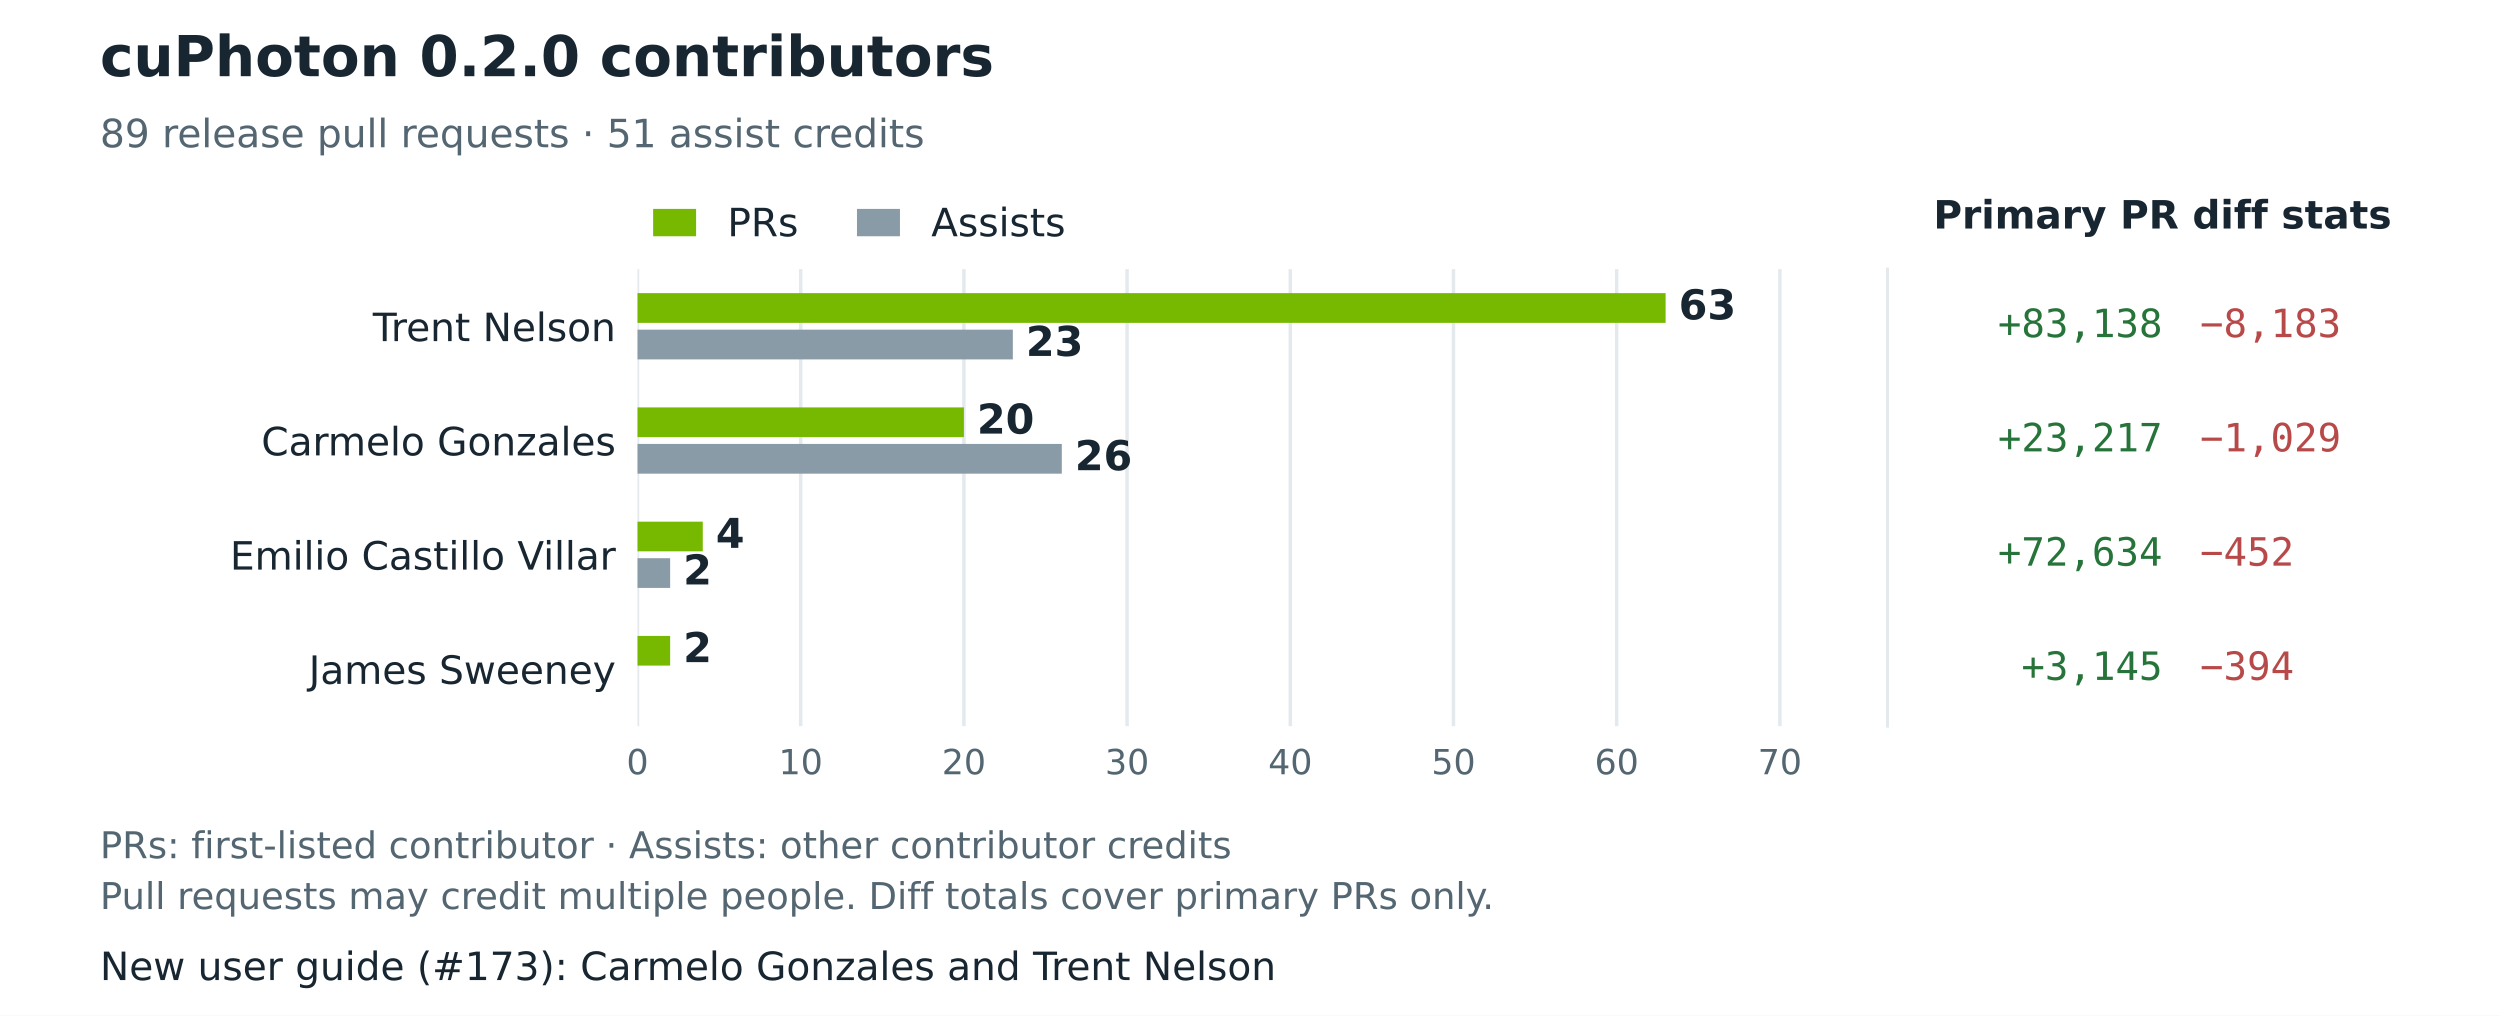
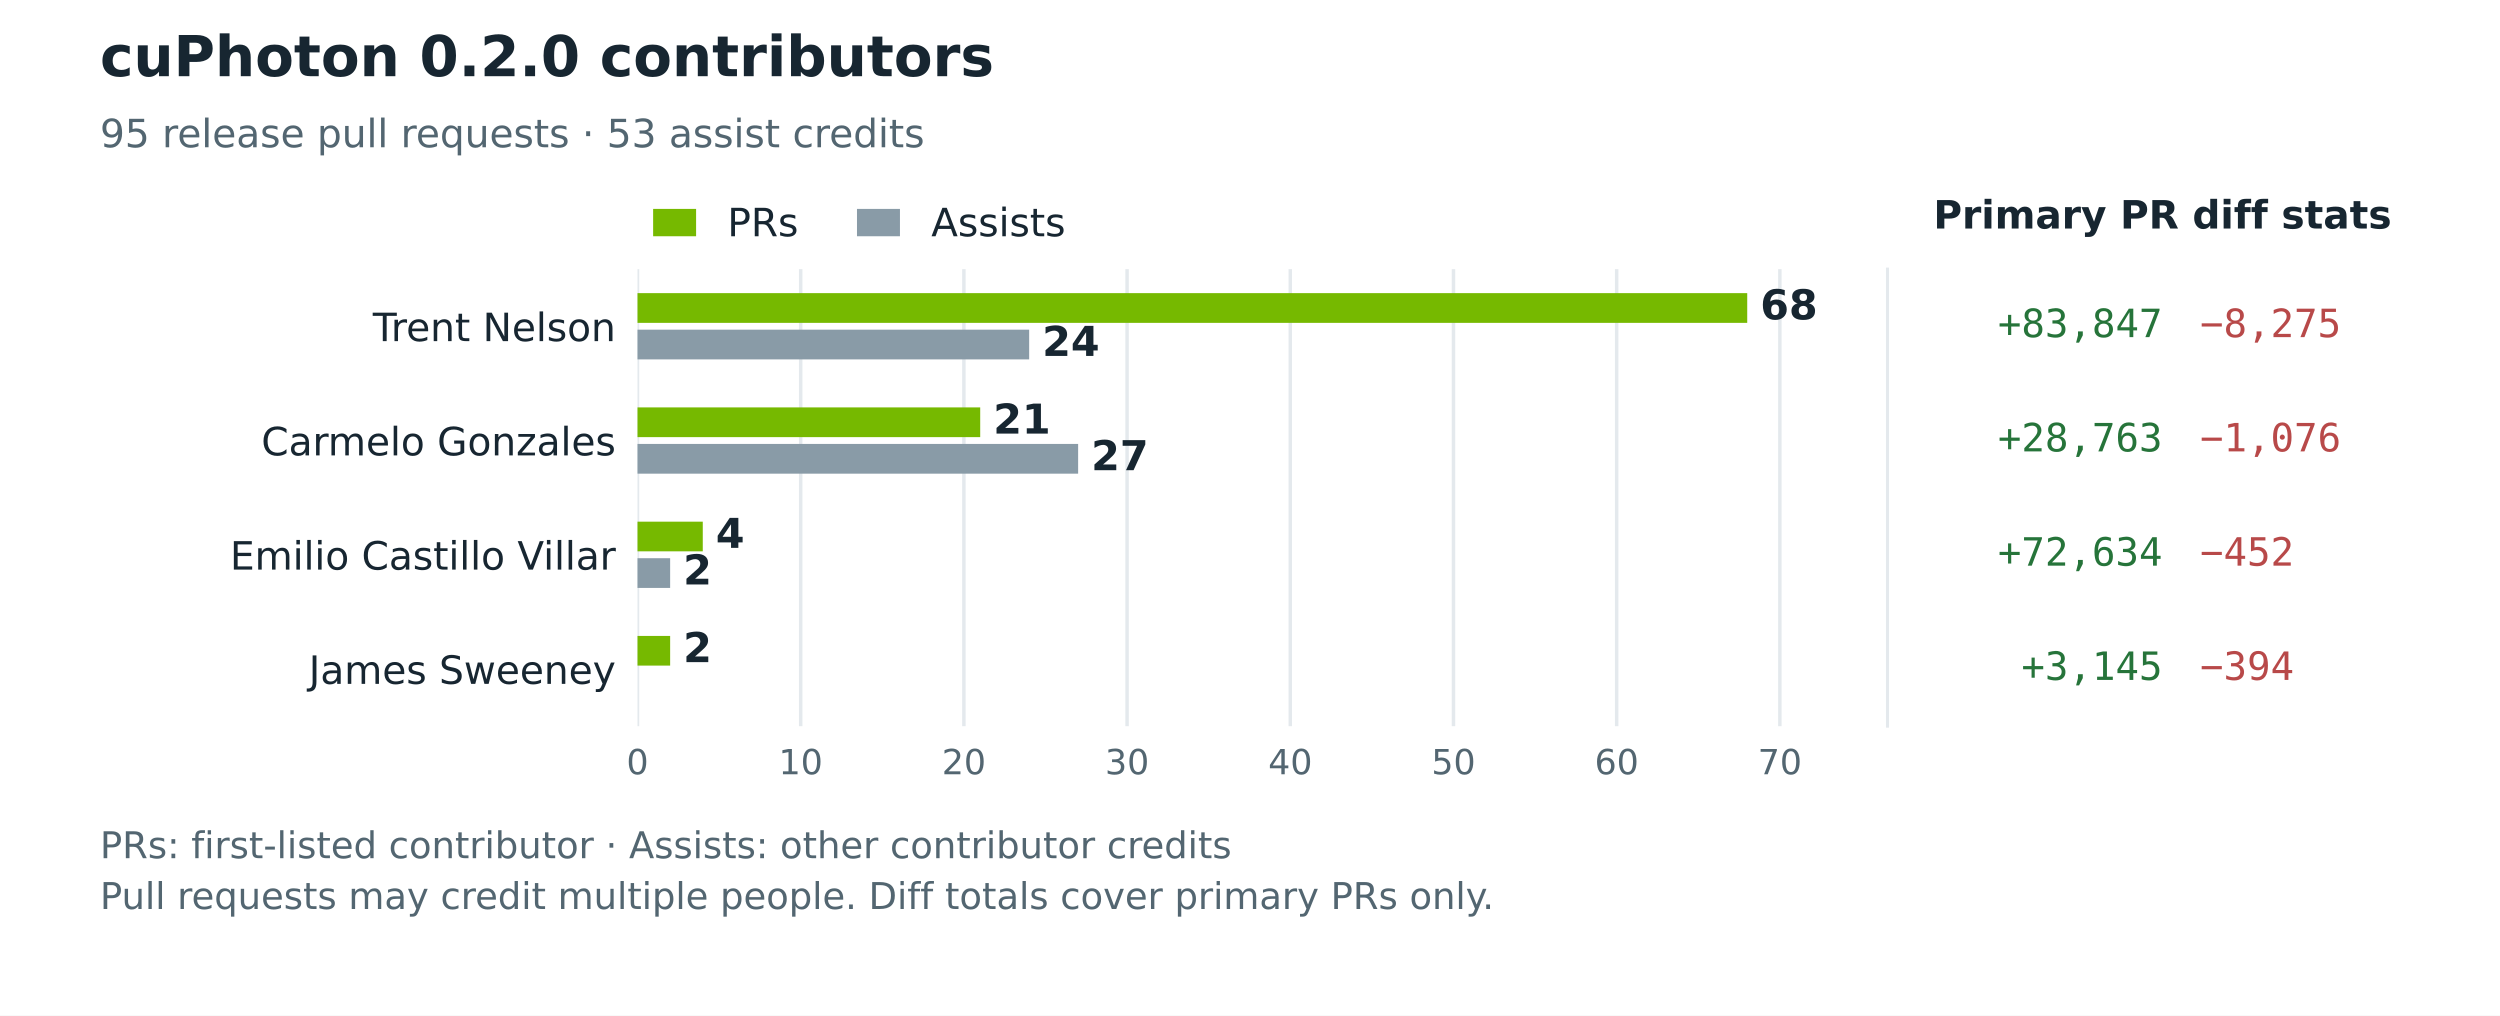
<svg xmlns="http://www.w3.org/2000/svg" width="576pt" height="234pt" viewBox="0 0 576 234" version="1.1">
  <defs>
    <style type="text/css">*{stroke-linejoin: round; stroke-linecap: butt}</style>
  </defs>
  <g id="figure_1">
    <g id="patch_1">
      <path d="M 0 234 L 576 234 L 576 0 L 0 0 z " style="fill: #ffffff" />
    </g>
    <g id="axes_1">
      <g id="patch_2">
        <path d="M 146.88 167.31 L 417.6 167.31 L 417.6 62.01 L 146.88 62.01 z " style="fill: #ffffff" />
      </g>
      <g id="matplotlib.axis_1">
        <g id="xtick_1">
          <g id="line2d_1">
            <path d="M 146.88 167.31 L 146.88 62.01 " clip-path="url(#p522dc4fb20)" style="fill: none; stroke: #e4e9ed; stroke-width: 0.8; stroke-linecap: square" />
          </g>
          <g id="line2d_2" />
          <g id="text_1">
            <text style="fill: #536671; font: 8px 'DejaVu Sans'; text-anchor: middle" x="146.88" y="178.389" transform="rotate(-0 146.88 178.3887)">0</text>
          </g>
        </g>
        <g id="xtick_2">
          <g id="line2d_3">
            <path d="M 184.48 167.31 L 184.48 62.01 " clip-path="url(#p522dc4fb20)" style="fill: none; stroke: #e4e9ed; stroke-width: 0.8; stroke-linecap: square" />
          </g>
          <g id="line2d_4" />
          <g id="text_2">
            <text style="fill: #536671; font: 8px 'DejaVu Sans'; text-anchor: middle" x="184.48" y="178.389" transform="rotate(-0 184.48 178.3887)">10</text>
          </g>
        </g>
        <g id="xtick_3">
          <g id="line2d_5">
            <path d="M 222.08 167.31 L 222.08 62.01 " clip-path="url(#p522dc4fb20)" style="fill: none; stroke: #e4e9ed; stroke-width: 0.8; stroke-linecap: square" />
          </g>
          <g id="line2d_6" />
          <g id="text_3">
            <text style="fill: #536671; font: 8px 'DejaVu Sans'; text-anchor: middle" x="222.08" y="178.389" transform="rotate(-0 222.08 178.3887)">20</text>
          </g>
        </g>
        <g id="xtick_4">
          <g id="line2d_7">
            <path d="M 259.68 167.31 L 259.68 62.01 " clip-path="url(#p522dc4fb20)" style="fill: none; stroke: #e4e9ed; stroke-width: 0.8; stroke-linecap: square" />
          </g>
          <g id="line2d_8" />
          <g id="text_4">
            <text style="fill: #536671; font: 8px 'DejaVu Sans'; text-anchor: middle" x="259.68" y="178.389" transform="rotate(-0 259.68 178.3887)">30</text>
          </g>
        </g>
        <g id="xtick_5">
          <g id="line2d_9">
            <path d="M 297.28 167.31 L 297.28 62.01 " clip-path="url(#p522dc4fb20)" style="fill: none; stroke: #e4e9ed; stroke-width: 0.8; stroke-linecap: square" />
          </g>
          <g id="line2d_10" />
          <g id="text_5">
            <text style="fill: #536671; font: 8px 'DejaVu Sans'; text-anchor: middle" x="297.28" y="178.389" transform="rotate(-0 297.28 178.3887)">40</text>
          </g>
        </g>
        <g id="xtick_6">
          <g id="line2d_11">
            <path d="M 334.88 167.31 L 334.88 62.01 " clip-path="url(#p522dc4fb20)" style="fill: none; stroke: #e4e9ed; stroke-width: 0.8; stroke-linecap: square" />
          </g>
          <g id="line2d_12" />
          <g id="text_6">
            <text style="fill: #536671; font: 8px 'DejaVu Sans'; text-anchor: middle" x="334.88" y="178.389" transform="rotate(-0 334.88 178.3887)">50</text>
          </g>
        </g>
        <g id="xtick_7">
          <g id="line2d_13">
            <path d="M 372.48 167.31 L 372.48 62.01 " clip-path="url(#p522dc4fb20)" style="fill: none; stroke: #e4e9ed; stroke-width: 0.8; stroke-linecap: square" />
          </g>
          <g id="line2d_14" />
          <g id="text_7">
            <text style="fill: #536671; font: 8px 'DejaVu Sans'; text-anchor: middle" x="372.48" y="178.389" transform="rotate(-0 372.48 178.3887)">60</text>
          </g>
        </g>
        <g id="xtick_8">
          <g id="line2d_15">
            <path d="M 410.08 167.31 L 410.08 62.01 " clip-path="url(#p522dc4fb20)" style="fill: none; stroke: #e4e9ed; stroke-width: 0.8; stroke-linecap: square" />
          </g>
          <g id="line2d_16" />
          <g id="text_8">
            <text style="fill: #536671; font: 8px 'DejaVu Sans'; text-anchor: middle" x="410.08" y="178.389" transform="rotate(-0 410.08 178.3887)">70</text>
          </g>
        </g>
      </g>
      <g id="matplotlib.axis_2">
        <g id="ytick_1">
          <g id="line2d_17" />
          <g id="text_9">
            <text style="fill: #172631; font: 9px 'DejaVu Sans'; text-anchor: end" x="141.88" y="78.592" transform="rotate(-0 141.88 78.5918)">Trent Nelson</text>
          </g>
        </g>
        <g id="ytick_2">
          <g id="line2d_18" />
          <g id="text_10">
            <text style="fill: #172631; font: 9px 'DejaVu Sans'; text-anchor: end" x="141.88" y="104.917" transform="rotate(-0 141.88 104.9168)">Carmelo Gonzales</text>
          </g>
        </g>
        <g id="ytick_3">
          <g id="line2d_19" />
          <g id="text_11">
            <text style="fill: #172631; font: 9px 'DejaVu Sans'; text-anchor: end" x="141.88" y="131.242" transform="rotate(-0 141.88 131.2418)">Emilio Castillo Villar</text>
          </g>
        </g>
        <g id="ytick_4">
          <g id="line2d_20" />
          <g id="text_12">
            <text style="fill: #172631; font: 9px 'DejaVu Sans'; text-anchor: end" x="141.88" y="157.567" transform="rotate(-0 141.88 157.5668)">James Sweeney</text>
          </g>
        </g>
      </g>
      <g id="patch_3">
-         <path d="M 146.88 67.538 L 383.76 67.538 L 383.76 74.383 L 146.88 74.383 z " clip-path="url(#p522dc4fb20)" style="fill: #76b900" />
+         <path d="M 146.88 67.538 L 402.56 67.538 L 402.56 74.383 L 146.88 74.383 z " clip-path="url(#p522dc4fb20)" style="fill: #76b900" />
      </g>
      <g id="patch_4">
-         <path d="M 146.88 93.863 L 222.08 93.863 L 222.08 100.708 L 146.88 100.708 z " clip-path="url(#p522dc4fb20)" style="fill: #76b900" />
+         <path d="M 146.88 93.863 L 225.84 93.863 L 225.84 100.708 L 146.88 100.708 z " clip-path="url(#p522dc4fb20)" style="fill: #76b900" />
      </g>
      <g id="patch_5">
        <path d="M 146.88 120.188 L 161.92 120.188 L 161.92 127.033 L 146.88 127.033 z " clip-path="url(#p522dc4fb20)" style="fill: #76b900" />
      </g>
      <g id="patch_6">
        <path d="M 146.88 146.513 L 154.4 146.513 L 154.4 153.358 L 146.88 153.358 z " clip-path="url(#p522dc4fb20)" style="fill: #76b900" />
      </g>
      <g id="text_13">
-         <text style="fill: #172631; font: 700 9.5px 'DejaVu Sans'; text-anchor: start" x="386.768" y="73.582" transform="rotate(-0 386.768 73.58191)">63</text>
+         <text style="fill: #172631; font: 700 9.5px 'DejaVu Sans'; text-anchor: start" x="405.568" y="73.582" transform="rotate(-0 405.568 73.58191)">68</text>
      </g>
      <g id="text_14">
-         <text style="fill: #172631; font: 700 9.5px 'DejaVu Sans'; text-anchor: start" x="225.088" y="99.907" transform="rotate(-0 225.088 99.90691)">20</text>
+         <text style="fill: #172631; font: 700 9.5px 'DejaVu Sans'; text-anchor: start" x="228.848" y="99.907" transform="rotate(-0 228.848 99.90691)">21</text>
      </g>
      <g id="text_15">
        <text style="fill: #172631; font: 700 9.5px 'DejaVu Sans'; text-anchor: start" x="164.928" y="126.232" transform="rotate(-0 164.928 126.2319)">4</text>
      </g>
      <g id="text_16">
        <text style="fill: #172631; font: 700 9.5px 'DejaVu Sans'; text-anchor: start" x="157.408" y="152.557" transform="rotate(-0 157.408 152.5569)">2</text>
      </g>
      <g id="patch_7">
-         <path d="M 146.88 75.962 L 233.36 75.962 L 233.36 82.807 L 146.88 82.807 z " clip-path="url(#p522dc4fb20)" style="fill: #899ba7" />
+         <path d="M 146.88 75.962 L 237.12 75.962 L 237.12 82.807 L 146.88 82.807 z " clip-path="url(#p522dc4fb20)" style="fill: #899ba7" />
      </g>
      <g id="patch_8">
-         <path d="M 146.88 102.287 L 244.64 102.287 L 244.64 109.132 L 146.88 109.132 z " clip-path="url(#p522dc4fb20)" style="fill: #899ba7" />
+         <path d="M 146.88 102.287 L 248.4 102.287 L 248.4 109.132 L 146.88 109.132 z " clip-path="url(#p522dc4fb20)" style="fill: #899ba7" />
      </g>
      <g id="patch_9">
        <path d="M 146.88 128.612 L 154.4 128.612 L 154.4 135.457 L 146.88 135.457 z " clip-path="url(#p522dc4fb20)" style="fill: #899ba7" />
      </g>
      <g id="patch_10">
        <path d="M 146.88 154.937 L 146.88 154.937 L 146.88 161.782 L 146.88 161.782 z " clip-path="url(#p522dc4fb20)" style="fill: #899ba7" />
      </g>
      <g id="text_17">
-         <text style="fill: #172631; font: 700 9.5px 'DejaVu Sans'; text-anchor: start" x="236.368" y="82.006" transform="rotate(-0 236.368 82.00591)">23</text>
+         <text style="fill: #172631; font: 700 9.5px 'DejaVu Sans'; text-anchor: start" x="240.128" y="82.006" transform="rotate(-0 240.128 82.00591)">24</text>
      </g>
      <g id="text_18">
-         <text style="fill: #172631; font: 700 9.5px 'DejaVu Sans'; text-anchor: start" x="247.648" y="108.331" transform="rotate(-0 247.648 108.3309)">26</text>
+         <text style="fill: #172631; font: 700 9.5px 'DejaVu Sans'; text-anchor: start" x="251.408" y="108.331" transform="rotate(-0 251.408 108.3309)">27</text>
      </g>
      <g id="text_19">
        <text style="fill: #172631; font: 700 9.5px 'DejaVu Sans'; text-anchor: start" x="157.408" y="134.656" transform="rotate(-0 157.408 134.6559)">2</text>
      </g>
      <g id="legend_1">
        <g id="patch_11">
          <path d="M 150.48 54.432 L 160.38 54.432 L 160.38 48.132 L 150.48 48.132 z " style="fill: #76b900" />
        </g>
        <g id="text_20">
          <text style="fill: #172631; font: 9px 'DejaVu Sans'; text-anchor: start" x="167.58" y="54.432" transform="rotate(-0 167.58 54.43228)">PRs</text>
        </g>
        <g id="patch_12">
          <path d="M 197.449 54.432 L 207.349 54.432 L 207.349 48.132 L 197.449 48.132 z " style="fill: #899ba7" />
        </g>
        <g id="text_21">
          <text style="fill: #172631; font: 9px 'DejaVu Sans'; text-anchor: start" x="214.549" y="54.432" transform="rotate(-0 214.5488 54.43228)">Assists</text>
        </g>
      </g>
    </g>
    <g id="line2d_21">
      <path d="M 434.88 167.31 L 434.88 62.01 " style="fill: none; stroke: #e4e9ed; stroke-width: 0.7; stroke-linecap: square" />
    </g>
    <g id="text_22">
      <text style="fill: #172631; font: 700 13px 'DejaVu Sans'; text-anchor: start" x="23.04" y="17.55" transform="rotate(-0 23.04 17.55)">cuPhoton 0.2.0 contributors</text>
    </g>
    <g id="text_23">
-       <text style="fill: #536671; font: 9px 'DejaVu Sans'; text-anchor: start" x="23.04" y="33.93" transform="rotate(-0 23.04 33.93)">89 release pull requests · 51 assist credits</text>
+       <text style="fill: #536671; font: 9px 'DejaVu Sans'; text-anchor: start" x="23.04" y="33.93" transform="rotate(-0 23.04 33.93)">95 release pull requests · 53 assist credits</text>
    </g>
    <g id="text_24">
      <text style="fill: #172631; font: 700 9px 'DejaVu Sans'; text-anchor: middle" x="498.24" y="52.65" transform="rotate(-0 498.24 52.65)">Primary PR diff stats</text>
    </g>
    <g id="text_25">
-       <text style="fill: #26743a; font: 9px 'DejaVu Sans Mono'; text-anchor: end" x="498.24" y="77.68" transform="rotate(-0 498.24 77.67984)">+83,138</text>
+       <text style="fill: #26743a; font: 9px 'DejaVu Sans Mono'; text-anchor: end" x="498.24" y="77.68" transform="rotate(-0 498.24 77.67984)">+83,847</text>
    </g>
    <g id="text_26">
-       <text style="fill: #b84949; font: 9px 'DejaVu Sans Mono'; text-anchor: start" x="506.88" y="77.68" transform="rotate(-0 506.88 77.67984)">−8,183</text>
+       <text style="fill: #b84949; font: 9px 'DejaVu Sans Mono'; text-anchor: start" x="506.88" y="77.68" transform="rotate(-0 506.88 77.67984)">−8,275</text>
    </g>
    <g id="text_27">
-       <text style="fill: #26743a; font: 9px 'DejaVu Sans Mono'; text-anchor: end" x="498.24" y="104.005" transform="rotate(-0 498.24 104.0048)">+23,217</text>
+       <text style="fill: #26743a; font: 9px 'DejaVu Sans Mono'; text-anchor: end" x="498.24" y="104.005" transform="rotate(-0 498.24 104.0048)">+28,763</text>
    </g>
    <g id="text_28">
-       <text style="fill: #b84949; font: 9px 'DejaVu Sans Mono'; text-anchor: start" x="506.88" y="104.005" transform="rotate(-0 506.88 104.0048)">−1,029</text>
+       <text style="fill: #b84949; font: 9px 'DejaVu Sans Mono'; text-anchor: start" x="506.88" y="104.005" transform="rotate(-0 506.88 104.0048)">−1,076</text>
    </g>
    <g id="text_29">
      <text style="fill: #26743a; font: 9px 'DejaVu Sans Mono'; text-anchor: end" x="498.24" y="130.33" transform="rotate(-0 498.24 130.3298)">+72,634</text>
    </g>
    <g id="text_30">
      <text style="fill: #b84949; font: 9px 'DejaVu Sans Mono'; text-anchor: start" x="506.88" y="130.33" transform="rotate(-0 506.88 130.3298)">−452</text>
    </g>
    <g id="text_31">
      <text style="fill: #26743a; font: 9px 'DejaVu Sans Mono'; text-anchor: end" x="498.24" y="156.655" transform="rotate(-0 498.24 156.6548)">+3,145</text>
    </g>
    <g id="text_32">
      <text style="fill: #b84949; font: 9px 'DejaVu Sans Mono'; text-anchor: start" x="506.88" y="156.655" transform="rotate(-0 506.88 156.6548)">−394</text>
    </g>
    <g id="text_33">
      <text style="fill: #536671; font: 8.5px 'DejaVu Sans'; text-anchor: start" x="23.04" y="197.73" transform="rotate(-0 23.04 197.73)">PRs: first-listed contributor · Assists: other contributor credits</text>
    </g>
    <g id="text_34">
      <text style="fill: #536671; font: 8.5px 'DejaVu Sans'; text-anchor: start" x="23.04" y="209.43" transform="rotate(-0 23.04 209.43)">Pull requests may credit multiple people. Diff totals cover primary PRs only.</text>
-     </g>
-     <g id="text_35">
-       <text style="fill: #172631; font: 9px 'DejaVu Sans'; text-anchor: start" x="23.04" y="225.81" transform="rotate(-0 23.04 225.81)">New user guide (#173): Carmelo Gonzales and Trent Nelson</text>
    </g>
  </g>
  <defs>
    <clipPath id="p522dc4fb20">
      <rect x="146.88" y="62.01" width="270.72" height="105.3" />
    </clipPath>
  </defs>
</svg>
